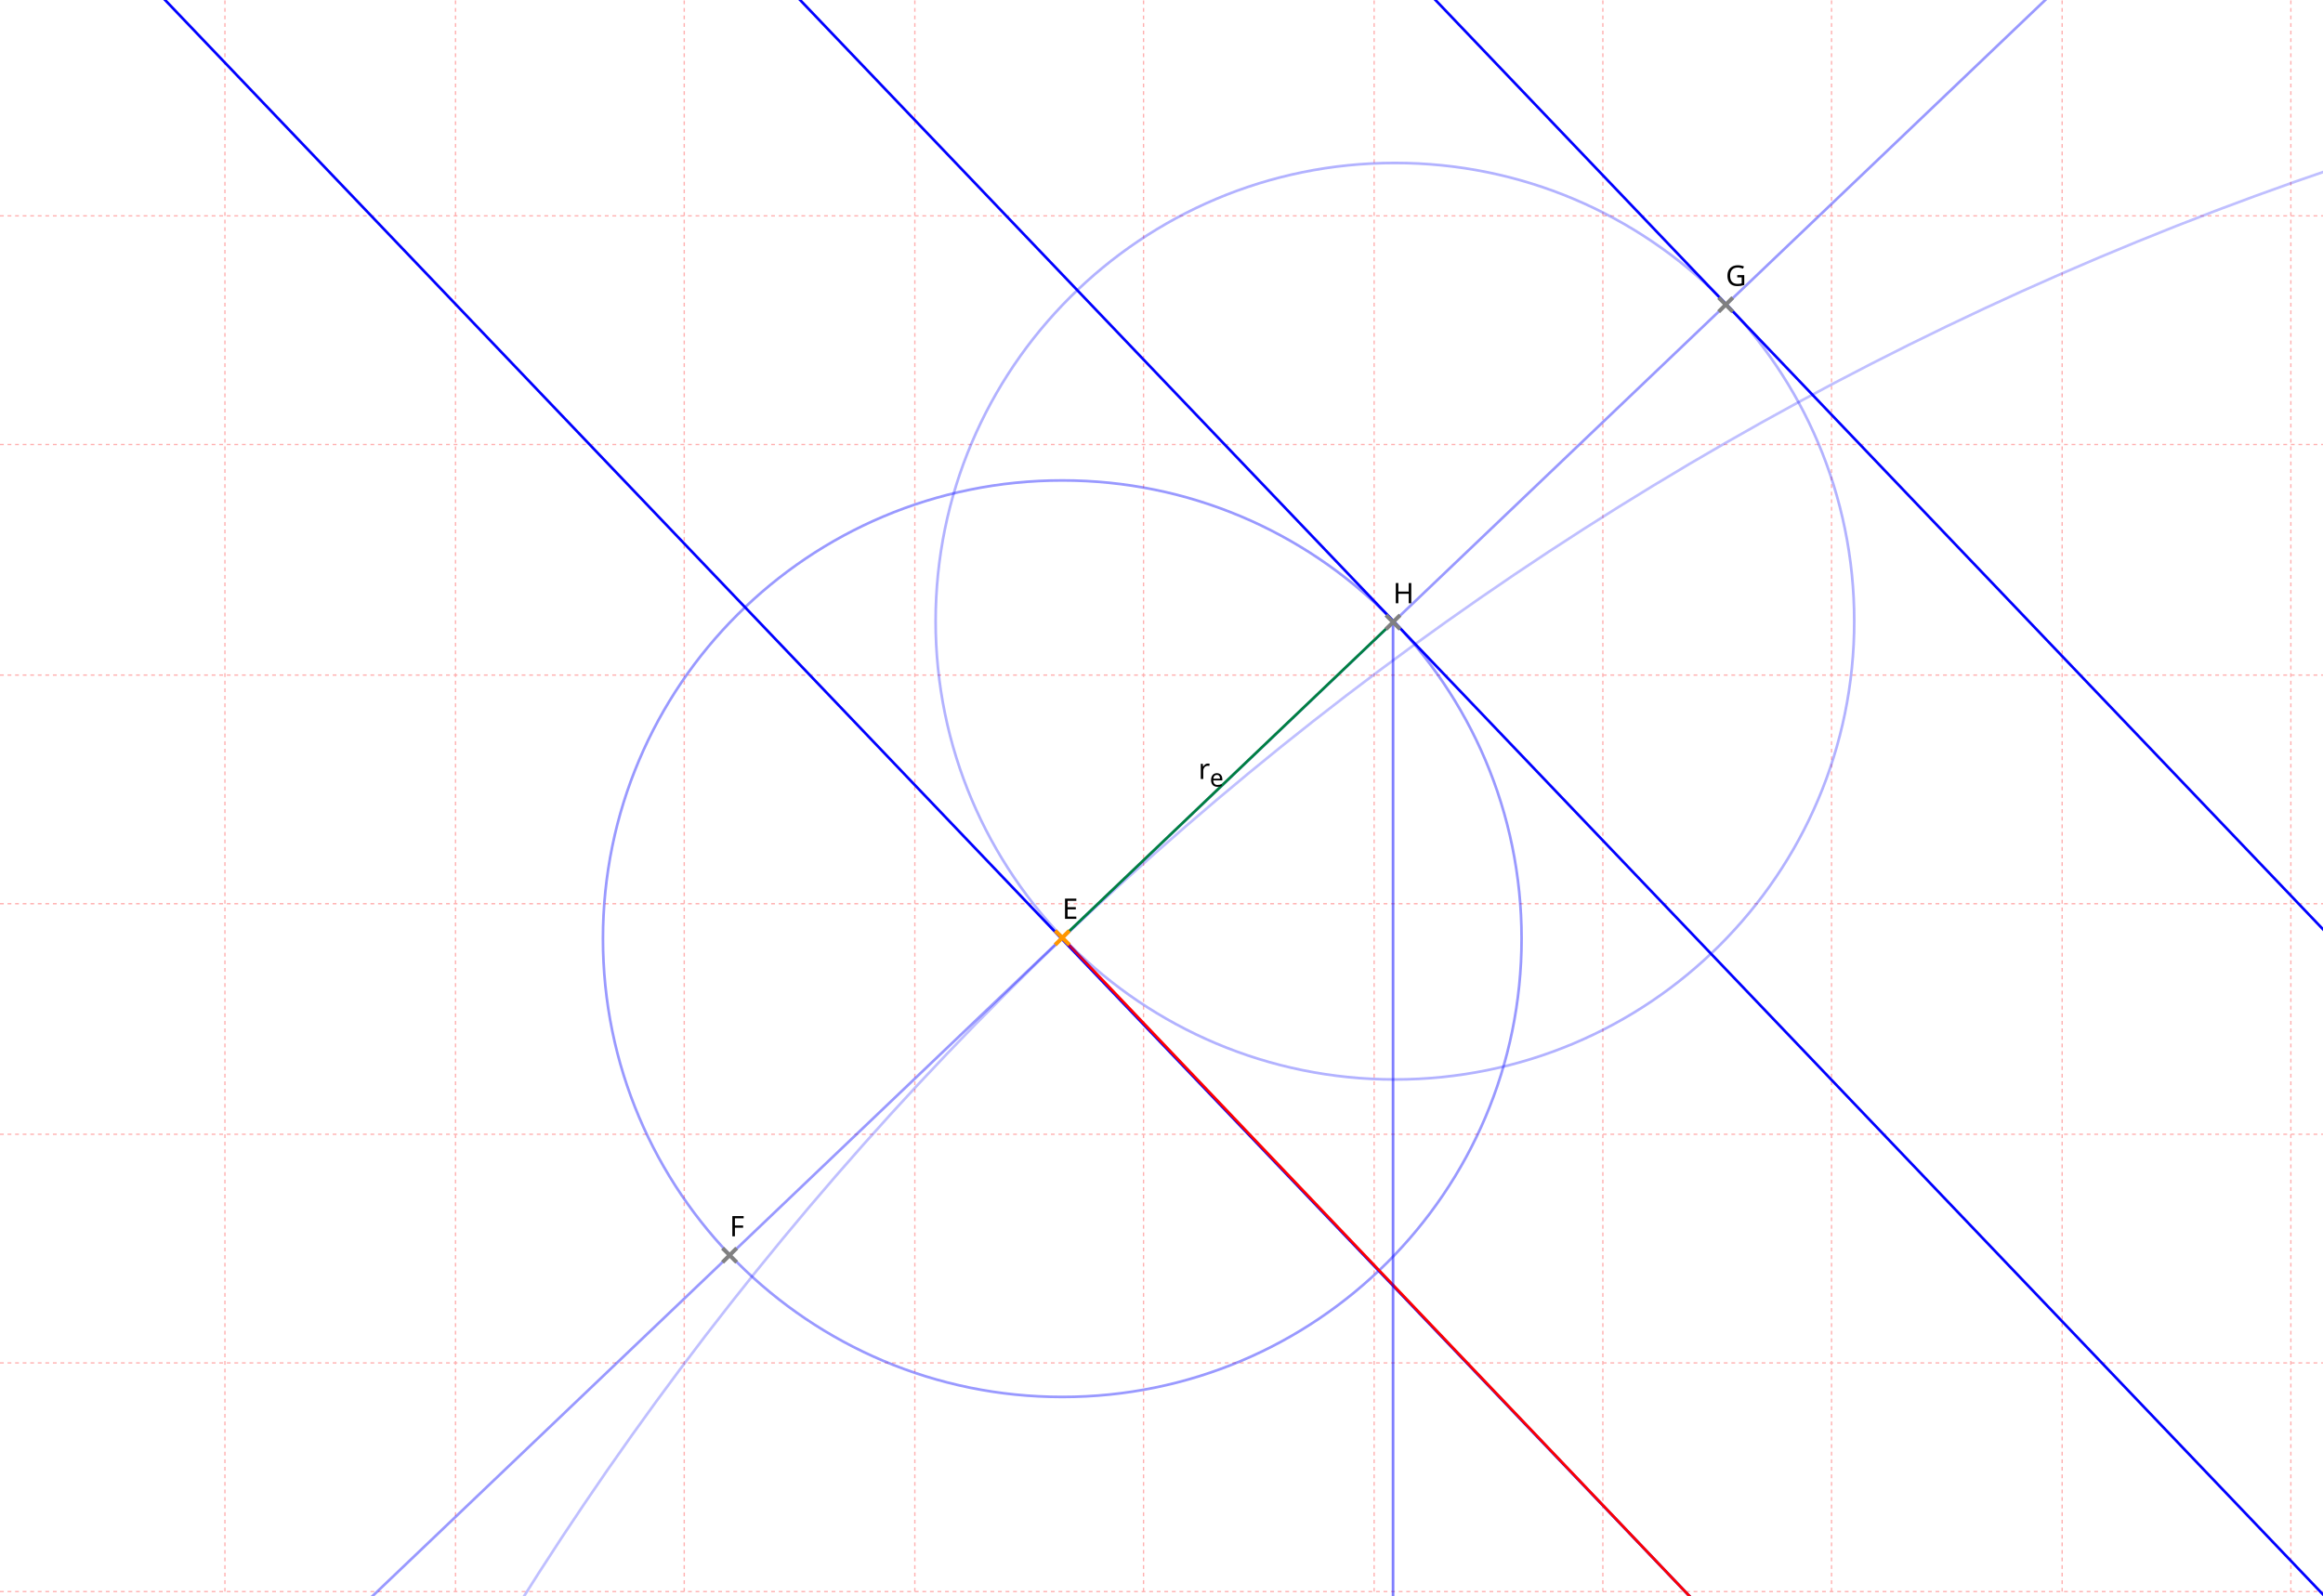
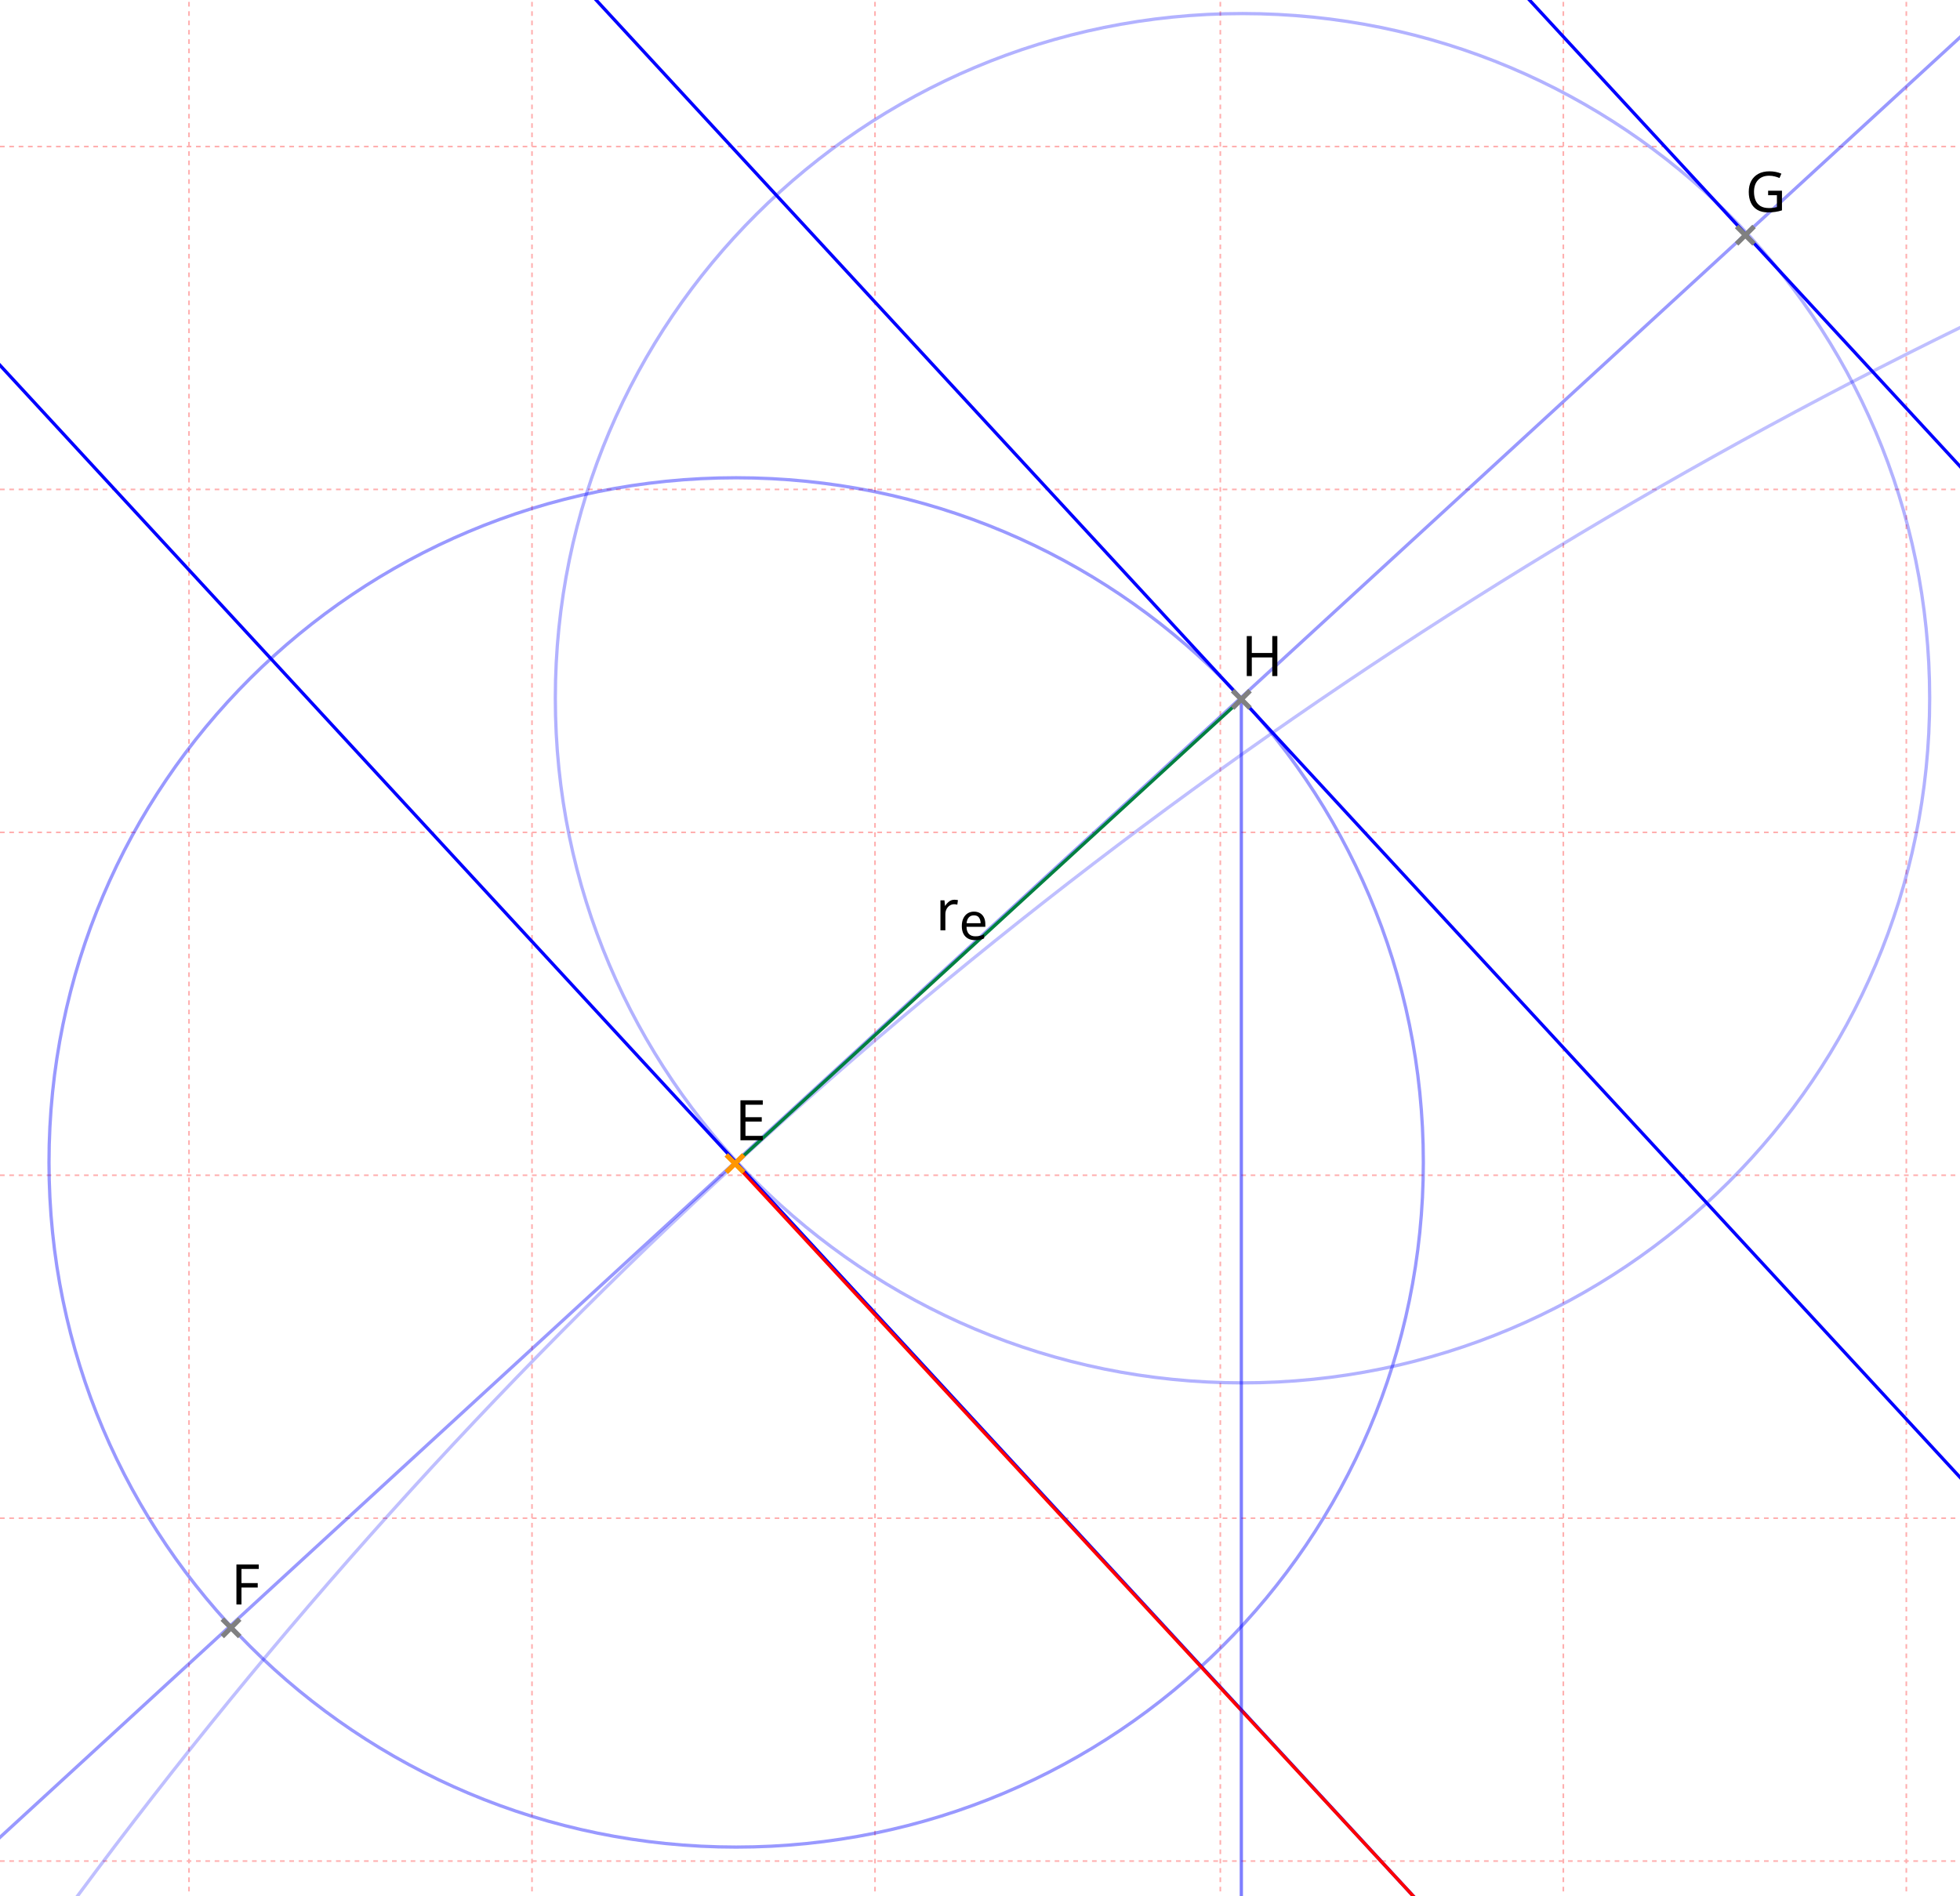
- <svg xmlns="http://www.w3.org/2000/svg" stroke-dasharray="none" shape-rendering="auto" font-family="'Dialog'" text-rendering="auto" width="25.3cm" fill-opacity="1" color-interpolation="auto" color-rendering="auto" font-size="12" viewBox="0 0 1229 844" fill="black" stroke="black" image-rendering="auto" stroke-miterlimit="10" stroke-linecap="square" stroke-linejoin="miter" font-style="normal" stroke-width="1" height="17.384cm" stroke-dashoffset="0" font-weight="normal" stroke-opacity="1">
+ <svg xmlns="http://www.w3.org/2000/svg" stroke-dasharray="none" shape-rendering="auto" font-family="'Dialog'" text-rendering="auto" width="14.271cm" fill-opacity="1" color-interpolation="auto" color-rendering="auto" font-size="12" viewBox="0 0 840 811" fill="black" stroke="black" image-rendering="auto" stroke-miterlimit="10" stroke-linecap="square" stroke-linejoin="miter" font-style="normal" stroke-width="1" height="13.806cm" stroke-dashoffset="0" font-weight="normal" stroke-opacity="1">
  <defs id="genericDefs" />
  <g>
    <g stroke-linecap="butt" fill="rgb(255,175,175)" text-rendering="geometricPrecision" stroke-linejoin="bevel" stroke-dasharray="2,2" stroke="rgb(255,175,175)" stroke-width="0.7" stroke-miterlimit="8">
-       <line y2="844" fill="none" x1="-2" x2="-2" y1="0" />
-       <line y2="844" fill="none" x1="119" x2="119" y1="0" />
-       <line y2="844" fill="none" x1="241" x2="241" y1="0" />
-       <line y2="844" fill="none" x1="362" x2="362" y1="0" />
-       <line y2="844" fill="none" x1="484" x2="484" y1="0" />
-       <line y2="844" fill="none" x1="605" x2="605" y1="0" />
-       <line y2="844" fill="none" x1="727" x2="727" y1="0" />
-       <line y2="844" fill="none" x1="848" x2="848" y1="0" />
-       <line y2="844" fill="none" x1="969" x2="969" y1="0" />
-       <line y2="844" fill="none" x1="1091" x2="1091" y1="0" />
-       <line y2="844" fill="none" x1="1212" x2="1212" y1="0" />
-       <line y2="844" fill="none" x1="1334" x2="1334" y1="0" />
-       <line y2="844" fill="none" x1="1455" x2="1455" y1="0" />
-       <line y2="844" fill="none" x1="1577" x2="1577" y1="0" />
-       <line y2="-7" fill="none" x1="0" x2="1229" y1="-7" />
-       <line y2="114" fill="none" x1="0" x2="1229" y1="114" />
-       <line y2="235" fill="none" x1="0" x2="1229" y1="235" />
-       <line y2="357" fill="none" x1="0" x2="1229" y1="357" />
-       <line y2="478" fill="none" x1="0" x2="1229" y1="478" />
-       <line y2="600" fill="none" x1="0" x2="1229" y1="600" />
-       <line y2="721" fill="none" x1="0" x2="1229" y1="721" />
-       <line y2="842" fill="none" x1="0" x2="1229" y1="842" />
-       <line y2="964" fill="none" x1="0" x2="1229" y1="964" />
-       <line y2="1085" fill="none" x1="0" x2="1229" y1="1085" />
+       <line y2="811" fill="none" x1="-213" x2="-213" y1="0" />
+       <line y2="811" fill="none" x1="-66" x2="-66" y1="0" />
+       <line y2="811" fill="none" x1="81" x2="81" y1="0" />
+       <line y2="811" fill="none" x1="228" x2="228" y1="0" />
+       <line y2="811" fill="none" x1="375" x2="375" y1="0" />
+       <line y2="811" fill="none" x1="523" x2="523" y1="0" />
+       <line y2="811" fill="none" x1="670" x2="670" y1="0" />
+       <line y2="811" fill="none" x1="817" x2="817" y1="0" />
+       <line y2="-84" fill="none" x1="0" x2="840" y1="-84" />
+       <line y2="62" fill="none" x1="0" x2="840" y1="62" />
+       <line y2="209" fill="none" x1="0" x2="840" y1="209" />
+       <line y2="356" fill="none" x1="0" x2="840" y1="356" />
+       <line y2="503" fill="none" x1="0" x2="840" y1="503" />
+       <line y2="650" fill="none" x1="0" x2="840" y1="650" />
+       <line y2="797" fill="none" x1="0" x2="840" y1="797" />
+       <line y2="944" fill="none" x1="0" x2="840" y1="944" />
    </g>
    <g fill-opacity="0" fill="rgb(0,255,0)" text-rendering="geometricPrecision" stroke="rgb(0,255,0)" stroke-width="1.4" stroke-opacity="0">
-       <ellipse rx="1821.5" ry="1820.5" cx="1819.5" cy="1813.5" stroke="none" />
+       <ellipse rx="2207" ry="2203" cx="1810" cy="2119" stroke="none" />
    </g>
    <g fill-opacity="0.251" fill="rgb(0,0,255)" text-rendering="geometricPrecision" stroke="rgb(0,0,255)" stroke-width="1.4" stroke-opacity="0.251">
-       <ellipse rx="1821.5" fill="none" ry="1820.5" cx="1819.5" cy="1813.5" />
-     </g>
-     <g font-size="15" fill-opacity="0" fill="rgb(0,0,0)" text-rendering="geometricPrecision" stroke="rgb(0,0,0)" stroke-width="0.7" stroke-opacity="0">
-       <text xml:space="preserve" x="180" y="1813" stroke="none">k</text>
-       <text xml:space="preserve" x="188" font-size="13" y="1817" stroke="none">a</text>
-     </g>
-     <g fill="blue" text-rendering="geometricPrecision" stroke-width="1.4" font-size="13" stroke="blue">
-       <line y2="854" fill="none" x1="78" x2="903" y1="-10" />
-     </g>
-     <g font-size="15" fill-opacity="0" fill="rgb(0,0,0)" text-rendering="geometricPrecision" stroke="rgb(0,0,0)" stroke-width="0.7" stroke-opacity="0">
-       <text xml:space="preserve" x="88" y="15" stroke="none">r+</text>
-     </g>
-     <g font-size="15" fill-opacity="0.4" fill="rgb(0,0,255)" text-rendering="geometricPrecision" stroke="rgb(0,0,255)" stroke-width="1.4" stroke-opacity="0.4">
-       <line y2="-150" fill="none" x1="-10" x2="1239" y1="1042" />
-     </g>
-     <g font-size="15" fill-opacity="0" fill="rgb(0,0,0)" text-rendering="geometricPrecision" stroke="rgb(0,0,0)" stroke-width="0.7" stroke-opacity="0">
-       <text xml:space="preserve" x="1077" y="17" stroke="none">f</text>
-       <ellipse fill="rgb(0,255,0)" rx="243" cx="562" ry="242.5" cy="496.5" stroke="none" stroke-width="1.4" />
-     </g>
-     <g font-size="15" fill-opacity="0.4" fill="rgb(0,0,255)" text-rendering="geometricPrecision" stroke="rgb(0,0,255)" stroke-width="1.4" stroke-opacity="0.4">
-       <ellipse rx="243" fill="none" ry="242.5" cx="562" cy="496.5" />
-     </g>
-     <g font-size="15" fill-opacity="0" fill="rgb(0,0,0)" text-rendering="geometricPrecision" stroke="rgb(0,0,0)" stroke-width="0.7" stroke-opacity="0">
-       <text xml:space="preserve" x="343" y="496" stroke="none">k</text>
-       <text xml:space="preserve" x="351" font-size="13" y="500" stroke="none">b</text>
-     </g>
-     <g fill="blue" text-rendering="geometricPrecision" stroke-width="1.4" font-size="13" stroke="blue">
-       <line y2="1813" fill="none" x1="1212" x2="1239" y1="1813" />
-     </g>
-     <g font-size="15" fill-opacity="0" fill="rgb(0,0,0)" text-rendering="geometricPrecision" stroke="rgb(0,0,0)" stroke-width="0.7" stroke-opacity="0">
-       <text xml:space="preserve" x="1507" y="1813" stroke="none">d</text>
-     </g>
-     <g font-size="15" fill-opacity="0.196" fill="rgb(255,127,0)" text-rendering="geometricPrecision" stroke="rgb(255,127,0)" stroke-width="1.4" stroke-opacity="0.196">
-       <path d="M1751.618 1743.224 C1732.69 1761.503 1722 1786.687 1722 1813 L1819 1813 Z" stroke="none" />
-       <path fill="none" fill-opacity="0.392" d="M1751.618 1743.224 C1732.69 1761.503 1722 1786.687 1722 1813" stroke-opacity="0.392" />
-     </g>
-     <g text-rendering="geometricPrecision" stroke-width="0.7" font-size="15">
-       <text xml:space="preserve" x="1760" y="1788" stroke="none">α</text>
-       <text xml:space="preserve" x="1880" y="175" stroke="none">E = (r * cos(α)|r * sin(α))</text>
-     </g>
-     <g font-size="15" fill-opacity="0" fill="rgb(200,200,200)" text-rendering="geometricPrecision" stroke="rgb(200,200,200)" stroke-width="0.7" stroke-opacity="0">
-       <rect fill="none" width="188" x="1878" height="20" y="159" />
-     </g>
-     <g fill="blue" text-rendering="geometricPrecision" stroke-width="1.4" font-size="15" stroke="blue">
-       <line y2="854" fill="none" x1="-10" x2="1239" y1="-454" />
-     </g>
-     <g font-size="15" fill-opacity="0" fill="rgb(0,0,0)" text-rendering="geometricPrecision" stroke="rgb(0,0,0)" stroke-width="0.7" stroke-opacity="0">
-       <text xml:space="preserve" x="1212" y="819" stroke="none">n</text>
-     </g>
-     <g fill="blue" text-rendering="geometricPrecision" stroke-width="1.4" font-size="15" stroke="blue">
-       <line y2="854" fill="none" x1="2184" x2="2184" y1="1570" />
-     </g>
-     <g font-size="15" fill-opacity="0" fill="rgb(0,0,0)" text-rendering="geometricPrecision" stroke="rgb(0,0,0)" stroke-width="0.7" stroke-opacity="0">
-       <text xml:space="preserve" x="2175" y="1692" stroke="none">h</text>
-     </g>
-     <g font-size="15" fill-opacity="0.502" fill="rgb(0,0,255)" text-rendering="geometricPrecision" stroke="rgb(0,0,255)" stroke-width="1.4" stroke-opacity="0.502">
-       <line y2="1570" fill="none" x1="-10" x2="1239" y1="1570" />
-     </g>
-     <g font-size="15" fill-opacity="0" fill="rgb(0,0,0)" text-rendering="geometricPrecision" stroke="rgb(0,0,0)" stroke-width="0.7" stroke-opacity="0">
-       <text xml:space="preserve" x="-1457047552" y="819" stroke="none">i</text>
-     </g>
-     <g fill="blue" text-rendering="geometricPrecision" stroke-width="1.4" font-size="15" stroke="blue">
-       <line y2="854" fill="none" x1="2427" x2="2427" y1="1570" />
-     </g>
-     <g font-size="15" fill-opacity="0" fill="rgb(0,0,0)" text-rendering="geometricPrecision" stroke="rgb(0,0,0)" stroke-width="0.7" stroke-opacity="0">
-       <text xml:space="preserve" x="2421" y="1692" stroke="none">j</text>
-     </g>
-     <g font-size="15" fill-opacity="0.349" fill="rgb(0,0,255)" text-rendering="geometricPrecision" stroke="rgb(0,0,255)" stroke-width="1.4" stroke-opacity="0.349">
-       <line y2="1813" fill="none" x1="-10" x2="1239" y1="1813" />
-     </g>
-     <g font-size="15" fill-opacity="0" fill="rgb(0,0,0)" text-rendering="geometricPrecision" stroke="rgb(0,0,0)" stroke-width="0.7" stroke-opacity="0">
-       <text xml:space="preserve" x="1212" y="819" stroke="none">k</text>
-     </g>
-     <g fill="red" text-rendering="geometricPrecision" stroke-width="1.4" font-size="15" stroke="red">
-       <line y2="854" fill="none" x1="562" x2="903" y1="496" />
-       <text x="1183" y="1155" fill="black" stroke="none" stroke-width="0.7" xml:space="preserve">r</text>
-       <line fill="none" x1="562" x2="737" y1="496" y2="329" stroke="rgb(0,128,64)" />
-       <text x="634" y="412" fill="black" stroke="none" stroke-width="0.7" xml:space="preserve">r</text>
-     </g>
-     <g text-rendering="geometricPrecision" stroke-width="0.7" font-size="13">
-       <text xml:space="preserve" x="640" y="416" stroke="none">e</text>
-     </g>
-     <g font-size="13" fill-opacity="0.502" fill="rgb(0,0,255)" text-rendering="geometricPrecision" stroke="rgb(0,0,255)" stroke-width="1.4" stroke-opacity="0.502">
-       <line y2="854" fill="none" x1="737" x2="737" y1="329" />
-     </g>
-     <g font-size="15" fill-opacity="0" fill="rgb(0,0,0)" text-rendering="geometricPrecision" stroke="rgb(0,0,0)" stroke-width="0.7" stroke-opacity="0">
-       <text xml:space="preserve" x="728" y="950" stroke="none">g</text>
-       <ellipse fill="rgb(0,255,0)" rx="243" cx="738" ry="242.5" cy="328.5" stroke="none" stroke-width="1.4" />
-     </g>
-     <g font-size="15" fill-opacity="0.302" fill="rgb(0,0,255)" text-rendering="geometricPrecision" stroke="rgb(0,0,255)" stroke-width="1.4" stroke-opacity="0.302">
-       <ellipse rx="243" fill="none" ry="242.5" cx="738" cy="328.5" />
-     </g>
-     <g font-size="15" fill-opacity="0" fill="rgb(0,0,0)" text-rendering="geometricPrecision" stroke="rgb(0,0,0)" stroke-width="0.7" stroke-opacity="0">
-       <text xml:space="preserve" x="519" y="329" stroke="none">k</text>
-       <text xml:space="preserve" x="527" font-size="13" y="333" stroke="none">c</text>
-     </g>
-     <g fill="blue" text-rendering="geometricPrecision" stroke-width="1.4" font-size="13" stroke="blue">
-       <line y2="502" fill="none" x1="-10" x2="1239" y1="-806" />
-     </g>
-     <g font-size="15" fill-opacity="0" fill="rgb(0,0,0)" text-rendering="geometricPrecision" stroke="rgb(0,0,0)" stroke-width="0.7" stroke-opacity="0">
-       <text xml:space="preserve" x="1214" y="502" stroke="none">a</text>
-     </g>
-     <g fill="blue" text-rendering="geometricPrecision" stroke-width="1.4" font-size="15" stroke="blue">
-       <line y2="1570" fill="none" x1="2184" x2="1239" y1="1570" />
-     </g>
-     <g font-size="15" fill-opacity="0" fill="rgb(0,0,0)" text-rendering="geometricPrecision" stroke="rgb(0,0,0)" stroke-width="0.7" stroke-opacity="0">
-       <text xml:space="preserve" x="2299" y="1570" stroke="none">l</text>
-     </g>
-     <g fill="blue" text-rendering="geometricPrecision" stroke-width="1.4" font-size="15" stroke="blue">
-       <line y2="1813" fill="none" x1="2184" x2="1239" y1="1813" />
-     </g>
-     <g font-size="15" fill-opacity="0" fill="rgb(0,0,0)" text-rendering="geometricPrecision" stroke="rgb(0,0,0)" stroke-width="0.7" stroke-opacity="0">
-       <text xml:space="preserve" x="2293" y="1813" stroke="none">m</text>
-     </g>
-     <g font-size="15" fill-opacity="0.196" fill="rgb(255,127,0)" text-rendering="geometricPrecision" stroke="rgb(255,127,0)" stroke-width="1.4" stroke-opacity="0.196">
-       <path d="M2457.962 1778.612 C2448.4 1787.751 2443 1800.343 2443 1813.5 L2492 1813.5 Z" stroke="none" />
-       <path fill="none" fill-opacity="0.392" d="M2457.962 1778.612 C2448.4 1787.751 2443 1800.343 2443 1813.5" stroke-opacity="0.392" />
-     </g>
-     <g text-rendering="geometricPrecision" stroke-width="0.7" font-size="15">
-       <text xml:space="preserve" x="2461" y="1801" stroke="none">α</text>
-     </g>
-     <g font-size="15" fill-opacity="0.196" fill="rgb(255,127,0)" text-rendering="geometricPrecision" stroke="rgb(255,127,0)" stroke-width="1.4" stroke-opacity="0.196">
-       <path d="M2057.764 1709.552 C2095.62 1672.995 2117 1622.626 2117 1570 L1923 1570 Z" stroke="none" />
-       <path fill="none" fill-opacity="0.392" d="M2057.764 1709.552 C2095.62 1672.995 2117 1622.626 2117 1570" stroke-opacity="0.392" />
-     </g>
-     <g text-rendering="geometricPrecision" stroke-width="0.7" font-size="15">
-       <text xml:space="preserve" x="2043" y="1621" stroke="none">α</text>
-       <line fill="none" x1="1817" x2="1823" y1="1810" y2="1816" stroke="red" stroke-width="2.1" />
-       <line fill="none" x1="1823" x2="1817" y1="1810" y2="1816" stroke="red" stroke-width="2.1" />
-       <text xml:space="preserve" x="1820" y="1803" stroke="none">M</text>
-       <line fill="none" x1="559" x2="565" y1="493" y2="499" stroke="rgb(255,150,0)" stroke-width="2.1" />
-       <line fill="none" x1="565" x2="559" y1="493" y2="499" stroke="rgb(255,150,0)" stroke-width="2.1" />
-       <text xml:space="preserve" x="562" y="486" stroke="none">E</text>
-       <line fill="none" x1="383" x2="389" y1="661" y2="667" stroke="gray" stroke-width="2.1" />
-       <line fill="none" x1="389" x2="383" y1="661" y2="667" stroke="gray" stroke-width="2.1" />
-       <text xml:space="preserve" x="386" y="654" stroke="none">F</text>
-       <line fill="none" x1="734" x2="740" y1="326" y2="332" stroke="gray" stroke-width="2.1" />
-       <line fill="none" x1="740" x2="734" y1="326" y2="332" stroke="gray" stroke-width="2.1" />
-       <text xml:space="preserve" x="737" y="319" stroke="none">H</text>
-     </g>
-     <g font-size="15" fill-opacity="0" fill="rgb(255,0,0)" text-rendering="geometricPrecision" stroke="rgb(255,0,0)" stroke-width="2.1" stroke-opacity="0">
-       <line y2="1816" fill="none" x1="1209" x2="1215" y1="1810" />
-       <line y2="1816" fill="none" x1="1215" x2="1209" y1="1810" />
-       <text x="1212" y="1803" fill="rgb(0,0,0)" stroke="none" stroke-width="0.7" xml:space="preserve">K</text>
-     </g>
-     <g fill="rgb(0,128,64)" text-rendering="geometricPrecision" stroke-width="2.1" font-size="15" stroke="rgb(0,128,64)">
-       <line y2="1816" fill="none" x1="2181" x2="2187" y1="1810" />
-       <line y2="1816" fill="none" x1="2187" x2="2181" y1="1810" />
-       <text x="2184" y="1803" fill="black" stroke="none" stroke-width="0.7" xml:space="preserve">A</text>
-     </g>
-     <g font-size="15" fill-opacity="0" fill="rgb(255,0,0)" text-rendering="geometricPrecision" stroke="rgb(255,0,0)" stroke-width="2.1" stroke-opacity="0">
-       <line y2="1573" fill="none" x1="2181" x2="2187" y1="1567" />
-       <line y2="1573" fill="none" x1="2187" x2="2181" y1="1567" />
-     </g>
-     <g text-rendering="geometricPrecision" stroke-width="0.7" font-size="15">
-       <text xml:space="preserve" x="2184" y="1560" stroke="none">D</text>
-     </g>
-     <g font-size="15" fill-opacity="0" fill="rgb(255,0,0)" text-rendering="geometricPrecision" stroke="rgb(255,0,0)" stroke-width="2.1" stroke-opacity="0">
-       <line y2="1573" fill="none" x1="2424" x2="2430" y1="1567" />
-       <line y2="1573" fill="none" x1="2430" x2="2424" y1="1567" />
-     </g>
-     <g text-rendering="geometricPrecision" stroke-width="0.7" font-size="15">
-       <text xml:space="preserve" x="2427" y="1560" stroke="none">C</text>
-     </g>
-     <g font-size="15" fill-opacity="0" fill="rgb(255,0,0)" text-rendering="geometricPrecision" stroke="rgb(255,0,0)" stroke-width="2.1" stroke-opacity="0">
-       <line y2="1816" fill="none" x1="2424" x2="2430" y1="1810" />
-       <line y2="1816" fill="none" x1="2430" x2="2424" y1="1810" />
-     </g>
-     <g text-rendering="geometricPrecision" stroke-width="0.7" font-size="15">
-       <text xml:space="preserve" x="2427" y="1803" stroke="none">B</text>
-       <line fill="none" x1="1921" x2="1927" y1="1567" y2="1573" stroke="gray" stroke-width="2.1" />
-       <line fill="none" x1="1927" x2="1921" y1="1567" y2="1573" stroke="gray" stroke-width="2.1" />
-       <text xml:space="preserve" x="1924" y="1560" stroke="none">H</text>
-       <text xml:space="preserve" x="1935" font-size="13" y="1564" stroke="none">D</text>
-       <line fill="none" x1="2152" x2="2158" y1="1810" y2="1816" stroke="gray" stroke-width="2.1" />
-       <line fill="none" x1="2158" x2="2152" y1="1810" y2="1816" stroke="gray" stroke-width="2.1" />
-       <text xml:space="preserve" x="2155" y="1803" stroke="none">H</text>
-       <text xml:space="preserve" x="2166" font-size="13" y="1807" stroke="none">A</text>
-       <line fill="none" x1="734" x2="740" y1="1567" y2="1573" stroke="gray" stroke-width="2.1" />
-       <line fill="none" x1="740" x2="734" y1="1567" y2="1573" stroke="gray" stroke-width="2.1" />
-       <text xml:space="preserve" x="737" y="1560" stroke="none">L</text>
-       <line fill="none" x1="910" x2="916" y1="158" y2="164" stroke="gray" stroke-width="2.1" />
-       <line fill="none" x1="916" x2="910" y1="158" y2="164" stroke="gray" stroke-width="2.1" />
-       <text xml:space="preserve" x="913" y="151" stroke="none">G</text>
-       <line fill="none" x1="2256" x2="2262" y1="1567" y2="1573" stroke="gray" stroke-width="2.1" />
-       <line fill="none" x1="2262" x2="2256" y1="1567" y2="1573" stroke="gray" stroke-width="2.1" />
-       <text xml:space="preserve" x="2259" y="1560" stroke="none">G</text>
-       <text xml:space="preserve" x="2271" font-size="13" y="1564" stroke="none">D</text>
-       <line fill="none" x1="2488" x2="2494" y1="1810" y2="1816" stroke="gray" stroke-width="2.1" />
-       <line fill="none" x1="2494" x2="2488" y1="1810" y2="1816" stroke="gray" stroke-width="2.1" />
-       <text xml:space="preserve" x="2491" y="1803" stroke="none">G</text>
-       <text xml:space="preserve" x="2503" font-size="13" y="1807" stroke="none">A</text>
-       <line fill="none" x1="2424" x2="2430" y1="1743" y2="1749" stroke="gray" stroke-width="2.1" />
-       <line fill="none" x1="2430" x2="2424" y1="1743" y2="1749" stroke="gray" stroke-width="2.1" />
-       <text xml:space="preserve" x="2427" y="1736" stroke="none">RVI</text>
+       <ellipse rx="2207" fill="none" ry="2203" cx="1810" cy="2119" />
+     </g>
+     <g font-size="24" fill-opacity="0" fill="rgb(0,0,0)" text-rendering="geometricPrecision" stroke="rgb(0,0,0)" stroke-width="0.7" stroke-opacity="0">
+       <text xml:space="preserve" x="-176" y="2118" stroke="none">k</text>
+       <text xml:space="preserve" x="-162" font-size="22" y="2122" stroke="none">a</text>
+     </g>
+     <g fill="blue" text-rendering="geometricPrecision" stroke-width="1.4" font-size="22" stroke="blue">
+       <line y2="821" fill="none" x1="-153" x2="614" y1="-10" />
+     </g>
+     <g font-size="24" fill-opacity="0" fill="rgb(0,0,0)" text-rendering="geometricPrecision" stroke="rgb(0,0,0)" stroke-width="0.7" stroke-opacity="0">
+       <text xml:space="preserve" x="10" y="145" stroke="none">r+</text>
+     </g>
+     <g font-size="24" fill-opacity="0.4" fill="rgb(0,0,255)" text-rendering="geometricPrecision" stroke="rgb(0,0,255)" stroke-width="1.4" stroke-opacity="0.4">
+       <line y2="6" fill="none" x1="-10" x2="850" y1="796" />
+     </g>
+     <g font-size="24" fill-opacity="0" fill="rgb(0,0,0)" text-rendering="geometricPrecision" stroke="rgb(0,0,0)" stroke-width="0.7" stroke-opacity="0">
+       <text xml:space="preserve" x="812" y="28" stroke="none">f</text>
+       <ellipse fill="rgb(0,255,0)" rx="294.5" cx="315.5" ry="293.5" cy="497.5" stroke="none" stroke-width="1.4" />
+     </g>
+     <g font-size="24" fill-opacity="0.4" fill="rgb(0,0,255)" text-rendering="geometricPrecision" stroke="rgb(0,0,255)" stroke-width="1.4" stroke-opacity="0.4">
+       <ellipse rx="294.5" fill="none" ry="293.5" cx="315.5" cy="497.5" />
+     </g>
+     <g font-size="24" fill-opacity="0" fill="rgb(0,0,0)" text-rendering="geometricPrecision" stroke="rgb(0,0,0)" stroke-width="0.7" stroke-opacity="0">
+       <text xml:space="preserve" x="50" y="498" stroke="none">k</text>
+       <text xml:space="preserve" x="64" font-size="22" y="502" stroke="none">b</text>
+     </g>
+     <g fill="blue" text-rendering="geometricPrecision" stroke-width="1.4" font-size="22" stroke="blue">
+       <line y2="2118" fill="none" x1="1258" x2="850" y1="2118" />
+     </g>
+     <g font-size="24" fill-opacity="0" fill="rgb(0,0,0)" text-rendering="geometricPrecision" stroke="rgb(0,0,0)" stroke-width="0.7" stroke-opacity="0">
+       <text xml:space="preserve" x="1522" y="2118" stroke="none">d</text>
+     </g>
+     <g font-size="24" fill-opacity="0.196" fill="rgb(255,127,0)" text-rendering="geometricPrecision" stroke="rgb(255,127,0)" stroke-width="1.4" stroke-opacity="0.196">
+       <path d="M1729.524 2032.566 C1705.59 2054.79 1692 2085.913 1692 2118.5 L1810 2118.5 Z" stroke="none" />
+       <path fill="none" fill-opacity="0.392" d="M1729.524 2032.566 C1705.59 2054.79 1692 2085.913 1692 2118.5" stroke-opacity="0.392" />
+     </g>
+     <g text-rendering="geometricPrecision" stroke-width="0.7" font-size="24">
+       <text xml:space="preserve" x="1738" y="2087" stroke="none">α</text>
+       <text xml:space="preserve" x="2068" y="136" stroke="none">E = (r * cos(α)|r * sin(α))</text>
+     </g>
+     <g font-size="24" fill-opacity="0" fill="rgb(200,200,200)" text-rendering="geometricPrecision" stroke="rgb(200,200,200)" stroke-width="0.7" stroke-opacity="0">
+       <rect fill="none" width="294" x="2066" height="31" y="111" />
+     </g>
+     <g fill="blue" text-rendering="geometricPrecision" stroke-width="1.4" font-size="24" stroke="blue">
+       <line y2="821" fill="none" x1="247" x2="1014" y1="-10" />
+     </g>
+     <g font-size="24" fill-opacity="0" fill="rgb(0,0,0)" text-rendering="geometricPrecision" stroke="rgb(0,0,0)" stroke-width="0.7" stroke-opacity="0">
+       <text xml:space="preserve" x="815" y="639" stroke="none">n</text>
+     </g>
+     <g fill="blue" text-rendering="geometricPrecision" stroke-width="1.4" font-size="24" stroke="blue">
+       <line y2="821" fill="none" x1="2141" x2="2141" y1="1825" />
+     </g>
+     <g font-size="24" fill-opacity="0" fill="rgb(0,0,0)" text-rendering="geometricPrecision" stroke="rgb(0,0,0)" stroke-width="0.7" stroke-opacity="0">
+       <text xml:space="preserve" x="2129" y="1972" stroke="none">h</text>
+     </g>
+     <g font-size="24" fill-opacity="0.502" fill="rgb(0,0,255)" text-rendering="geometricPrecision" stroke="rgb(0,0,255)" stroke-width="1.4" stroke-opacity="0.502">
+       <line y2="1825" fill="none" x1="-10" x2="850" y1="1825" />
+     </g>
+     <g font-size="24" fill-opacity="0" fill="rgb(0,0,0)" text-rendering="geometricPrecision" stroke="rgb(0,0,0)" stroke-width="0.7" stroke-opacity="0">
+       <text xml:space="preserve" x="10" y="806" stroke="none">i</text>
+     </g>
+     <g fill="blue" text-rendering="geometricPrecision" stroke-width="1.4" font-size="24" stroke="blue">
+       <line y2="821" fill="none" x1="2435" x2="2435" y1="1825" />
+     </g>
+     <g font-size="24" fill-opacity="0" fill="rgb(0,0,0)" text-rendering="geometricPrecision" stroke="rgb(0,0,0)" stroke-width="0.7" stroke-opacity="0">
+       <text xml:space="preserve" x="2427" y="1972" stroke="none">j</text>
+     </g>
+     <g font-size="24" fill-opacity="0.349" fill="rgb(0,0,255)" text-rendering="geometricPrecision" stroke="rgb(0,0,255)" stroke-width="1.4" stroke-opacity="0.349">
+       <line y2="2118" fill="none" x1="-10" x2="850" y1="2118" />
+     </g>
+     <g font-size="24" fill-opacity="0" fill="rgb(0,0,0)" text-rendering="geometricPrecision" stroke="rgb(0,0,0)" stroke-width="0.7" stroke-opacity="0">
+       <text xml:space="preserve" x="812" y="806" stroke="none">k</text>
+     </g>
+     <g fill="red" text-rendering="geometricPrecision" stroke-width="1.4" font-size="24" stroke="red">
+       <line y2="821" fill="none" x1="315" x2="614" y1="498" />
+       <text x="1053" y="1308" fill="black" stroke="none" stroke-width="0.7" xml:space="preserve">r</text>
+       <line fill="none" x1="315" x2="532" y1="498" y2="299" stroke="rgb(0,128,64)" />
+       <text x="401" y="398" fill="black" stroke="none" stroke-width="0.7" xml:space="preserve">r</text>
+     </g>
+     <g text-rendering="geometricPrecision" stroke-width="0.7" font-size="22">
+       <text xml:space="preserve" x="411" y="402" stroke="none">e</text>
+     </g>
+     <g font-size="22" fill-opacity="0.502" fill="rgb(0,0,255)" text-rendering="geometricPrecision" stroke="rgb(0,0,255)" stroke-width="1.4" stroke-opacity="0.502">
+       <line y2="821" fill="none" x1="532" x2="532" y1="299" />
+     </g>
+     <g font-size="24" fill-opacity="0" fill="rgb(0,0,0)" text-rendering="geometricPrecision" stroke="rgb(0,0,0)" stroke-width="0.7" stroke-opacity="0">
+       <text xml:space="preserve" x="520" y="1062" stroke="none">g</text>
+       <ellipse fill="rgb(0,255,0)" rx="294.5" cx="532.5" ry="293.5" cy="298.5" stroke="none" stroke-width="1.4" />
+     </g>
+     <g font-size="24" fill-opacity="0.302" fill="rgb(0,0,255)" text-rendering="geometricPrecision" stroke="rgb(0,0,255)" stroke-width="1.4" stroke-opacity="0.302">
+       <ellipse rx="294.5" fill="none" ry="293.5" cx="532.5" cy="298.5" />
+     </g>
+     <g font-size="24" fill-opacity="0" fill="rgb(0,0,0)" text-rendering="geometricPrecision" stroke="rgb(0,0,0)" stroke-width="0.7" stroke-opacity="0">
+       <text xml:space="preserve" x="267" y="299" stroke="none">k</text>
+       <text xml:space="preserve" x="281" font-size="22" y="303" stroke="none">c</text>
+     </g>
+     <g fill="blue" text-rendering="geometricPrecision" stroke-width="1.4" font-size="22" stroke="blue">
+       <line y2="821" fill="none" x1="647" x2="1414" y1="-10" />
+     </g>
+     <g font-size="24" fill-opacity="0" fill="rgb(0,0,0)" text-rendering="geometricPrecision" stroke="rgb(0,0,0)" stroke-width="0.7" stroke-opacity="0">
+       <text xml:space="preserve" x="817" y="205" stroke="none">a</text>
+     </g>
+     <g fill="blue" text-rendering="geometricPrecision" stroke-width="1.4" font-size="24" stroke="blue">
+       <line y2="1825" fill="none" x1="2141" x2="850" y1="1825" />
+     </g>
+     <g font-size="24" fill-opacity="0" fill="rgb(0,0,0)" text-rendering="geometricPrecision" stroke="rgb(0,0,0)" stroke-width="0.7" stroke-opacity="0">
+       <text xml:space="preserve" x="2280" y="1825" stroke="none">l</text>
+     </g>
+     <g fill="blue" text-rendering="geometricPrecision" stroke-width="1.4" font-size="24" stroke="blue">
+       <line y2="2118" fill="none" x1="2141" x2="850" y1="2118" />
+     </g>
+     <g font-size="24" fill-opacity="0" fill="rgb(0,0,0)" text-rendering="geometricPrecision" stroke="rgb(0,0,0)" stroke-width="0.7" stroke-opacity="0">
+       <text xml:space="preserve" x="2271" y="2118" stroke="none">m</text>
+     </g>
+     <g fill="red" text-rendering="geometricPrecision" stroke-width="2.1" font-size="24" stroke="red">
+       <line y2="2121" fill="none" x1="1807" x2="1813" y1="2115" />
+       <line y2="2121" fill="none" x1="1813" x2="1807" y1="2115" />
+       <text x="1810" y="2108" fill="black" stroke="none" stroke-width="0.7" xml:space="preserve">M</text>
+       <line fill="none" x1="312" x2="318" y1="495" y2="501" stroke="rgb(255,150,0)" />
+       <line fill="none" x1="318" x2="312" y1="495" y2="501" stroke="rgb(255,150,0)" />
+       <text x="315" y="488" fill="black" stroke="none" stroke-width="0.7" xml:space="preserve">E</text>
+       <line fill="none" x1="96" x2="102" y1="694" y2="700" stroke="gray" />
+       <line fill="none" x1="102" x2="96" y1="694" y2="700" stroke="gray" />
+       <text x="99" y="687" fill="black" stroke="none" stroke-width="0.7" xml:space="preserve">F</text>
+       <line fill="none" x1="529" x2="535" y1="296" y2="302" stroke="gray" />
+       <line fill="none" x1="535" x2="529" y1="296" y2="302" stroke="gray" />
+       <text x="532" y="289" fill="black" stroke="none" stroke-width="0.7" xml:space="preserve">H</text>
+     </g>
+     <g font-size="24" fill-opacity="0" fill="rgb(255,0,0)" text-rendering="geometricPrecision" stroke="rgb(255,0,0)" stroke-width="2.1" stroke-opacity="0">
+       <line y2="2121" fill="none" x1="1255" x2="1261" y1="2115" />
+       <line y2="2121" fill="none" x1="1261" x2="1255" y1="2115" />
+       <text x="1258" y="2108" fill="rgb(0,0,0)" stroke="none" stroke-width="0.7" xml:space="preserve">K</text>
+     </g>
+     <g fill="rgb(0,128,64)" text-rendering="geometricPrecision" stroke-width="2.1" font-size="24" stroke="rgb(0,128,64)">
+       <line y2="2121" fill="none" x1="2138" x2="2144" y1="2115" />
+       <line y2="2121" fill="none" x1="2144" x2="2138" y1="2115" />
+       <text x="2141" y="2108" fill="black" stroke="none" stroke-width="0.7" xml:space="preserve">A</text>
+     </g>
+     <g font-size="24" fill-opacity="0" fill="rgb(255,0,0)" text-rendering="geometricPrecision" stroke="rgb(255,0,0)" stroke-width="2.1" stroke-opacity="0">
+       <line y2="1828" fill="none" x1="2138" x2="2144" y1="1822" />
+       <line y2="1828" fill="none" x1="2144" x2="2138" y1="1822" />
+     </g>
+     <g text-rendering="geometricPrecision" stroke-width="0.7" font-size="24">
+       <text xml:space="preserve" x="2141" y="1815" stroke="none">D</text>
+     </g>
+     <g font-size="24" fill-opacity="0" fill="rgb(255,0,0)" text-rendering="geometricPrecision" stroke="rgb(255,0,0)" stroke-width="2.1" stroke-opacity="0">
+       <line y2="1828" fill="none" x1="2432" x2="2438" y1="1822" />
+       <line y2="1828" fill="none" x1="2438" x2="2432" y1="1822" />
+     </g>
+     <g text-rendering="geometricPrecision" stroke-width="0.7" font-size="24">
+       <text xml:space="preserve" x="2435" y="1815" stroke="none">C</text>
+     </g>
+     <g font-size="24" fill-opacity="0" fill="rgb(255,0,0)" text-rendering="geometricPrecision" stroke="rgb(255,0,0)" stroke-width="2.1" stroke-opacity="0">
+       <line y2="2121" fill="none" x1="2432" x2="2438" y1="2115" />
+       <line y2="2121" fill="none" x1="2438" x2="2432" y1="2115" />
+     </g>
+     <g text-rendering="geometricPrecision" stroke-width="0.7" font-size="24">
+       <text xml:space="preserve" x="2435" y="2108" stroke="none">B</text>
+       <line fill="none" x1="1936" x2="1942" y1="1822" y2="1828" stroke="gray" stroke-width="2.1" />
+       <line fill="none" x1="1942" x2="1936" y1="1822" y2="1828" stroke="gray" stroke-width="2.1" />
+       <text xml:space="preserve" x="1939" y="1815" stroke="none">H</text>
+       <text xml:space="preserve" x="1957" font-size="22" y="1819" stroke="none">D</text>
+       <line fill="none" x1="2207" x2="2213" y1="2115" y2="2121" stroke="gray" stroke-width="2.1" />
+       <line fill="none" x1="2213" x2="2207" y1="2115" y2="2121" stroke="gray" stroke-width="2.1" />
+       <text xml:space="preserve" x="2210" y="2108" stroke="none">H</text>
+       <text xml:space="preserve" x="2228" font-size="22" y="2112" stroke="none">A</text>
+       <line fill="none" x1="529" x2="535" y1="1822" y2="1828" stroke="gray" stroke-width="2.1" />
+       <line fill="none" x1="535" x2="529" y1="1822" y2="1828" stroke="gray" stroke-width="2.1" />
+       <text xml:space="preserve" x="532" y="1815" stroke="none">L</text>
+       <line fill="none" x1="745" x2="751" y1="97" y2="103" stroke="gray" stroke-width="2.1" />
+       <line fill="none" x1="751" x2="745" y1="97" y2="103" stroke="gray" stroke-width="2.1" />
+       <text xml:space="preserve" x="748" y="90" stroke="none">G</text>
+       <line fill="none" x1="2336" x2="2342" y1="1822" y2="1828" stroke="gray" stroke-width="2.1" />
+       <line fill="none" x1="2342" x2="2336" y1="1822" y2="1828" stroke="gray" stroke-width="2.1" />
+       <text xml:space="preserve" x="2339" y="1815" stroke="none">G</text>
+       <text xml:space="preserve" x="2358" font-size="22" y="1819" stroke="none">D</text>
+       <line fill="none" x1="2607" x2="2613" y1="2115" y2="2121" stroke="gray" stroke-width="2.1" />
+       <line fill="none" x1="2613" x2="2607" y1="2115" y2="2121" stroke="gray" stroke-width="2.1" />
+       <text xml:space="preserve" x="2610" y="2108" stroke="none">G</text>
+       <text xml:space="preserve" x="2629" font-size="22" y="2112" stroke="none">A</text>
+       <line fill="none" x1="2138" x2="2144" y1="2041" y2="2047" stroke="gray" stroke-width="2.1" />
+       <line fill="none" x1="2144" x2="2138" y1="2041" y2="2047" stroke="gray" stroke-width="2.1" />
+       <text xml:space="preserve" x="2141" y="2034" stroke="none">LVI</text>
+       <line fill="none" x1="2432" x2="2438" y1="1926" y2="1932" stroke="gray" stroke-width="2.1" />
+       <line fill="none" x1="2438" x2="2432" y1="1926" y2="1932" stroke="gray" stroke-width="2.1" />
+       <text xml:space="preserve" x="2435" y="1919" stroke="none">RVI</text>
    </g>
  </g>
</svg>
